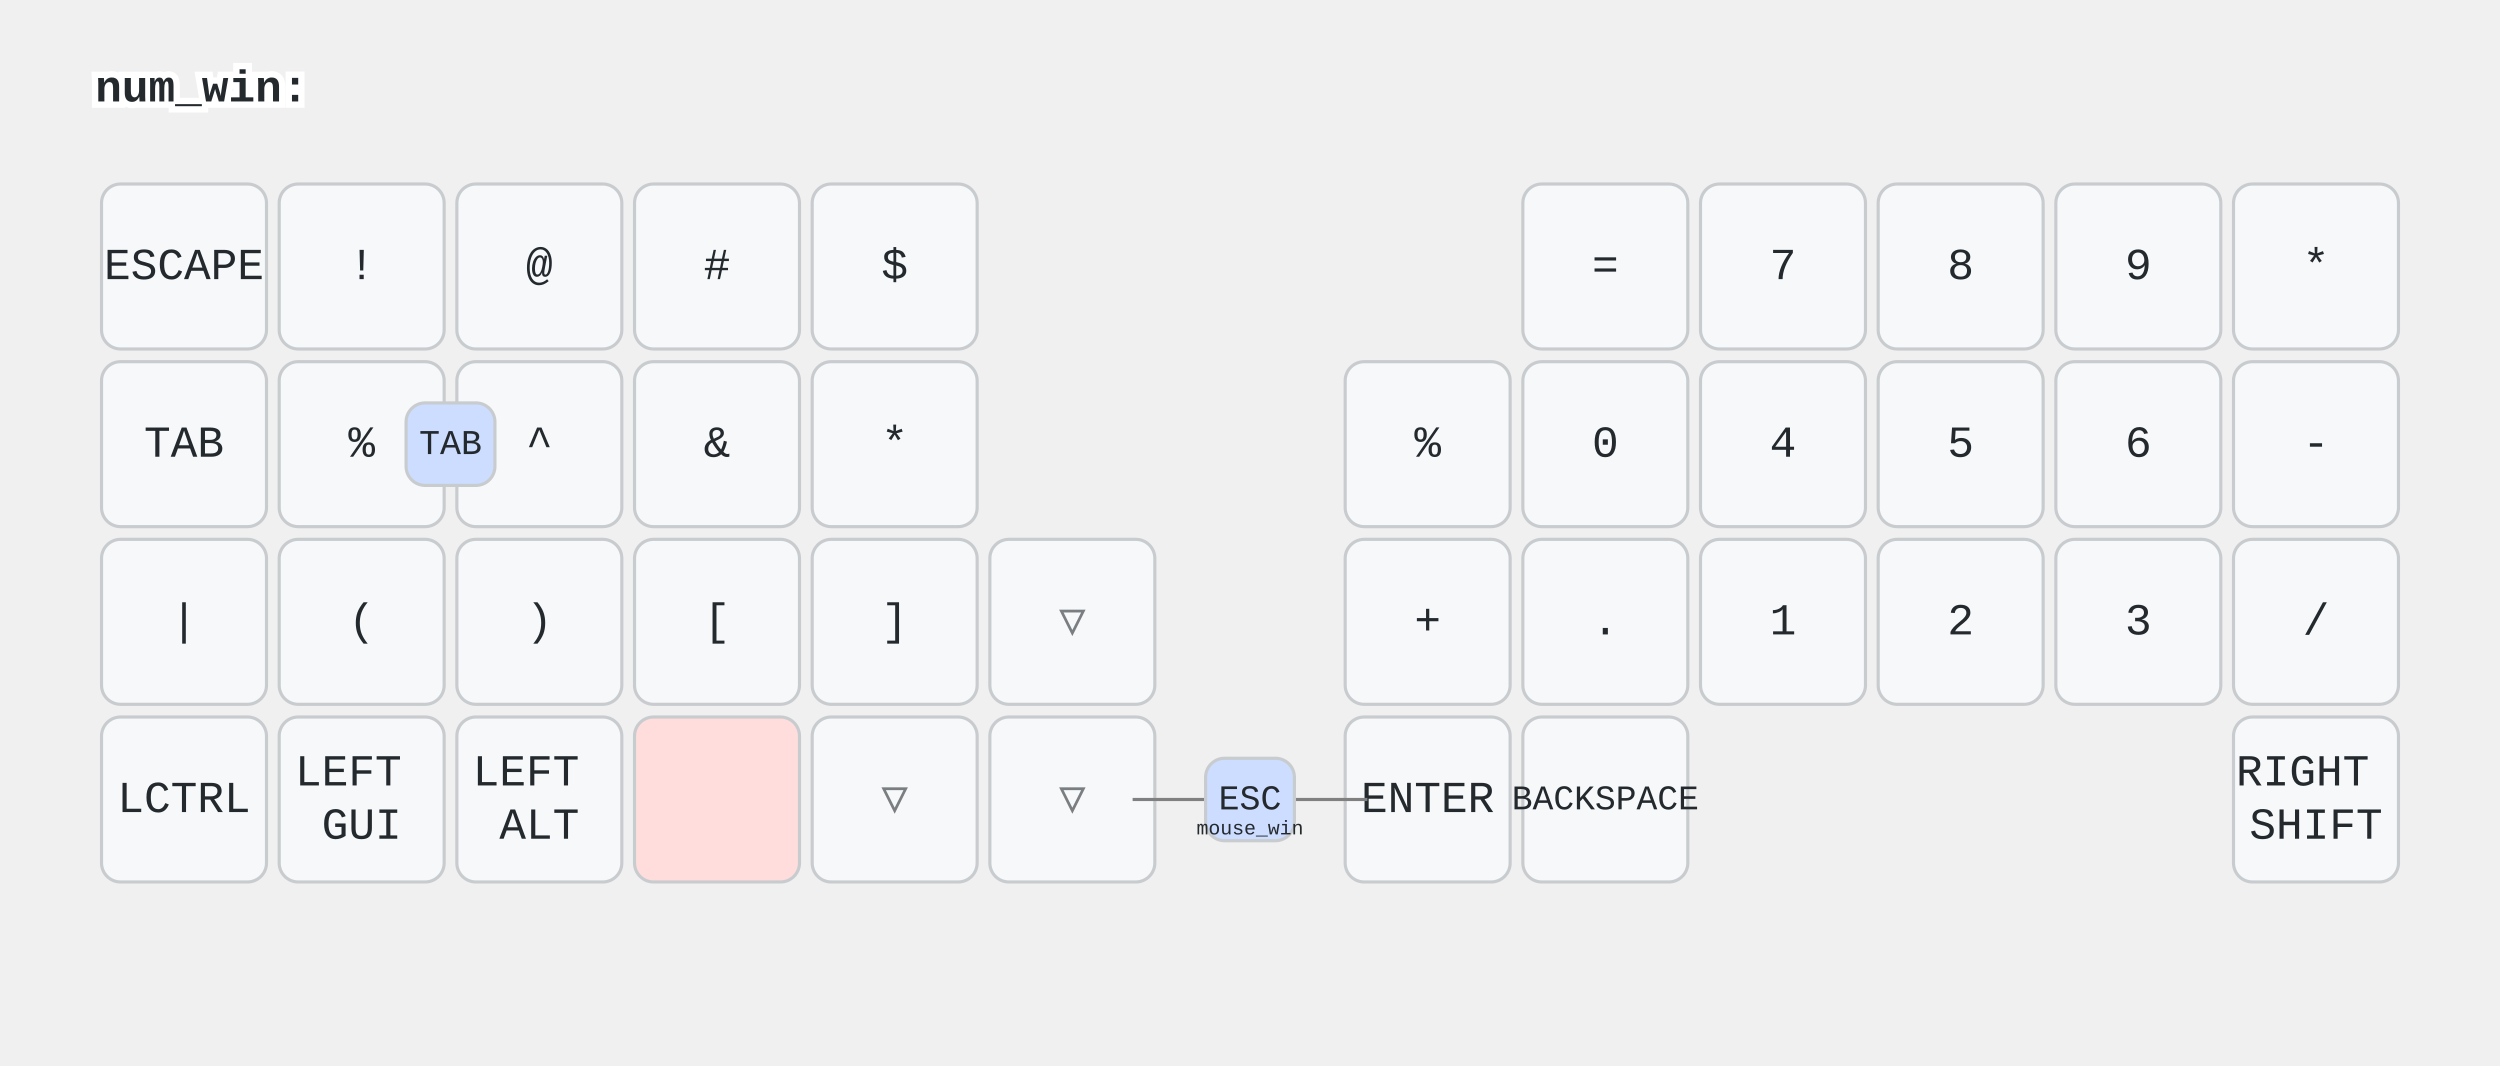
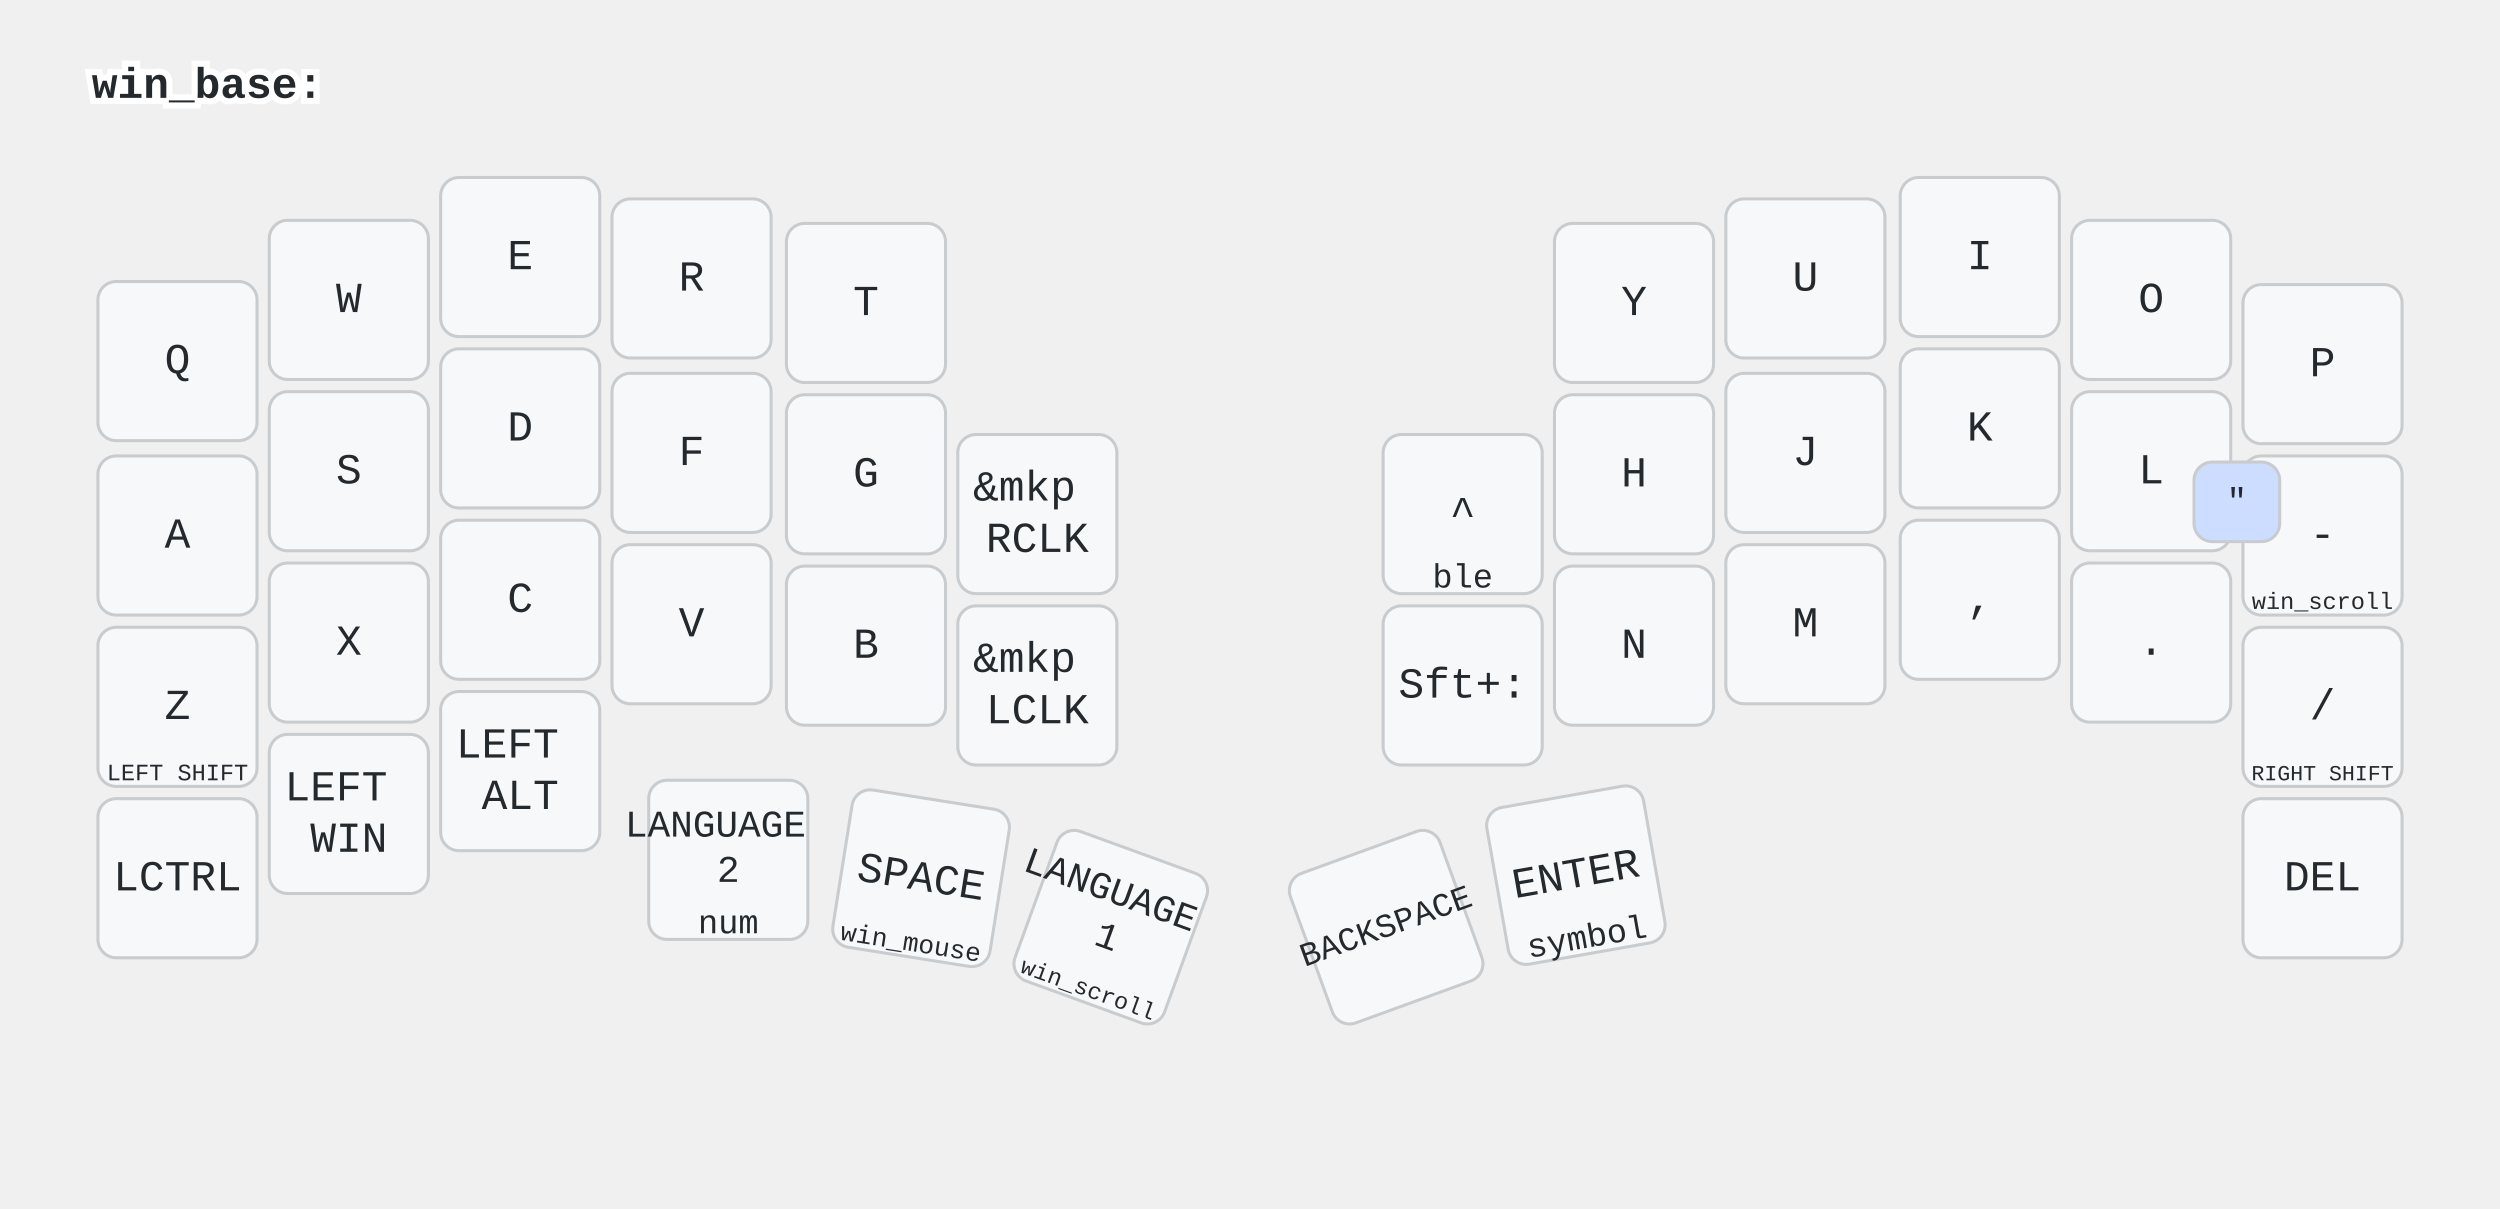
- <svg xmlns="http://www.w3.org/2000/svg" width="788" height="336" viewBox="0 0 788 336" class="keymap">
+ <svg xmlns="http://www.w3.org/2000/svg" width="817" height="395" viewBox="0 0 817 395" class="keymap">
  <style>/* inherit to force styles through use tags */
svg path {
    fill: inherit;
}

/* font and background color specifications */
svg.keymap {
    font-family: SFMono-Regular,Consolas,Liberation Mono,Menlo,monospace;
    font-size: 14px;
    font-kerning: normal;
    text-rendering: optimizeLegibility;
    fill: #24292e;
}

/* default key styling */
rect.key {
    fill: #f6f8fa;
}

rect.key, rect.combo {
    stroke: #c9cccf;
    stroke-width: 1;
}

/* default key side styling, only used is draw_key_sides is set */
rect.side {
    filter: brightness(90%);
}

/* color accent for combo boxes */
rect.combo, rect.combo-separate {
    fill: #cdf;
}

/* color accent for held keys */
rect.held, rect.combo.held {
    fill: #fdd;
}

/* color accent for ghost (optional) keys */
rect.ghost, rect.combo.ghost {
    stroke-dasharray: 4, 4;
    stroke-width: 2;
}

text {
    text-anchor: middle;
    dominant-baseline: middle;
}

/* styling for layer labels */
text.label {
    font-weight: bold;
    text-anchor: start;
    stroke: white;
    stroke-width: 4;
    paint-order: stroke;
}

/* styling for optional footer */
text.footer {
    text-anchor: end;
    dominant-baseline: auto;
    stroke: white;
    stroke-width: 4;
    paint-order: stroke;
}

/* styling for combo tap, and key non-tap label text */
text.combo, text.hold, text.shifted, text.left, text.right, text.tl, text.tr, text.bl, text.br {
    font-size: 11px;
}

text.hold, text.bl, text.br {
    text-anchor: middle;
    dominant-baseline: auto;
}

text.shifted, text.tl, text.tr {
    text-anchor: middle;
    dominant-baseline: hanging;
}

text.left, text.tl, text.bl {
    text-anchor: start;
}

text.right, text.tr, text.br {
    text-anchor: end;
}

text.layer-activator {
    text-decoration: underline;
}

/* styling for hold/shifted label text in combo box */
text.combo.hold, text.combo.shifted, text.combo.left, text.combo.right {
    font-size: 8px;
}

/* lighter symbol for transparent keys */
text.trans {
    fill: #7b7e81;
}

/* styling for combo dendrons */
path.combo {
    stroke-width: 1;
    stroke: gray;
    fill: none;
}

/* Start Tabler Icons Cleanup */
/* cannot use height/width with glyphs */
.icon-tabler &gt; path {
    fill: inherit;
    stroke: inherit;
    stroke-width: 2;
}
/* hide tabler's default box */
.icon-tabler &gt; path[stroke="none"][fill="none"] {
    visibility: hidden;
}
/* End Tabler Icons Cleanup */
</style>
-   <g transform="translate(30, 0)" class="layer-num_win">
-     <text x="0" y="28" class="label" id="num_win">num_win:</text>
+   <g transform="translate(30, 0)" class="layer-win_base">
+     <text x="0" y="28" class="label" id="win_base">win_base:</text>
    <g transform="translate(0, 56)">
-       <g transform="translate(28, 28)" class="key keypos-0">
-         <rect rx="6" ry="6" x="-26" y="-26" width="52" height="52" class="key" />
-         <text x="0" y="0" class="key tap">ESCAPE</text>
-       </g>
-       <g transform="translate(84, 28)" class="key keypos-1">
-         <rect rx="6" ry="6" x="-26" y="-26" width="52" height="52" class="key" />
-         <text x="0" y="0" class="key tap">!</text>
+       <g transform="translate(28, 62)" class="key keypos-0">
+         <rect rx="6" ry="6" x="-26" y="-26" width="52" height="52" class="key" />
+         <text x="0" y="0" class="key tap">Q</text>
+       </g>
+       <g transform="translate(84, 42)" class="key keypos-1">
+         <rect rx="6" ry="6" x="-26" y="-26" width="52" height="52" class="key" />
+         <text x="0" y="0" class="key tap">W</text>
      </g>
      <g transform="translate(140, 28)" class="key keypos-2">
        <rect rx="6" ry="6" x="-26" y="-26" width="52" height="52" class="key" />
-         <text x="0" y="0" class="key tap">@</text>
-       </g>
-       <g transform="translate(196, 28)" class="key keypos-3">
-         <rect rx="6" ry="6" x="-26" y="-26" width="52" height="52" class="key" />
-         <text x="0" y="0" class="key tap">#</text>
-       </g>
-       <g transform="translate(252, 28)" class="key keypos-4">
-         <rect rx="6" ry="6" x="-26" y="-26" width="52" height="52" class="key" />
-         <text x="0" y="0" class="key tap">$</text>
-       </g>
-       <g transform="translate(476, 28)" class="key keypos-5">
-         <rect rx="6" ry="6" x="-26" y="-26" width="52" height="52" class="key" />
-         <text x="0" y="0" class="key tap">=</text>
-       </g>
-       <g transform="translate(532, 28)" class="key keypos-6">
-         <rect rx="6" ry="6" x="-26" y="-26" width="52" height="52" class="key" />
-         <text x="0" y="0" class="key tap">7</text>
-       </g>
-       <g transform="translate(588, 28)" class="key keypos-7">
-         <rect rx="6" ry="6" x="-26" y="-26" width="52" height="52" class="key" />
-         <text x="0" y="0" class="key tap">8</text>
-       </g>
-       <g transform="translate(644, 28)" class="key keypos-8">
-         <rect rx="6" ry="6" x="-26" y="-26" width="52" height="52" class="key" />
-         <text x="0" y="0" class="key tap">9</text>
-       </g>
-       <g transform="translate(700, 28)" class="key keypos-9">
-         <rect rx="6" ry="6" x="-26" y="-26" width="52" height="52" class="key" />
-         <text x="0" y="0" class="key tap">*</text>
-       </g>
-       <g transform="translate(28, 84)" class="key keypos-10">
-         <rect rx="6" ry="6" x="-26" y="-26" width="52" height="52" class="key" />
-         <text x="0" y="0" class="key tap">TAB</text>
-       </g>
-       <g transform="translate(84, 84)" class="key keypos-11">
-         <rect rx="6" ry="6" x="-26" y="-26" width="52" height="52" class="key" />
-         <text x="0" y="0" class="key tap">%</text>
+         <text x="0" y="0" class="key tap">E</text>
+       </g>
+       <g transform="translate(196, 35)" class="key keypos-3">
+         <rect rx="6" ry="6" x="-26" y="-26" width="52" height="52" class="key" />
+         <text x="0" y="0" class="key tap">R</text>
+       </g>
+       <g transform="translate(253, 43)" class="key keypos-4">
+         <rect rx="6" ry="6" x="-26" y="-26" width="52" height="52" class="key" />
+         <text x="0" y="0" class="key tap">T</text>
+       </g>
+       <g transform="translate(504, 43)" class="key keypos-5">
+         <rect rx="6" ry="6" x="-26" y="-26" width="52" height="52" class="key" />
+         <text x="0" y="0" class="key tap">Y</text>
+       </g>
+       <g transform="translate(560, 35)" class="key keypos-6">
+         <rect rx="6" ry="6" x="-26" y="-26" width="52" height="52" class="key" />
+         <text x="0" y="0" class="key tap">U</text>
+       </g>
+       <g transform="translate(617, 28)" class="key keypos-7">
+         <rect rx="6" ry="6" x="-26" y="-26" width="52" height="52" class="key" />
+         <text x="0" y="0" class="key tap">I</text>
+       </g>
+       <g transform="translate(673, 42)" class="key keypos-8">
+         <rect rx="6" ry="6" x="-26" y="-26" width="52" height="52" class="key" />
+         <text x="0" y="0" class="key tap">O</text>
+       </g>
+       <g transform="translate(729, 63)" class="key keypos-9">
+         <rect rx="6" ry="6" x="-26" y="-26" width="52" height="52" class="key" />
+         <text x="0" y="0" class="key tap">P</text>
+       </g>
+       <g transform="translate(28, 119)" class="key keypos-10">
+         <rect rx="6" ry="6" x="-26" y="-26" width="52" height="52" class="key" />
+         <text x="0" y="0" class="key tap">A</text>
+       </g>
+       <g transform="translate(84, 98)" class="key keypos-11">
+         <rect rx="6" ry="6" x="-26" y="-26" width="52" height="52" class="key" />
+         <text x="0" y="0" class="key tap">S</text>
      </g>
      <g transform="translate(140, 84)" class="key keypos-12">
        <rect rx="6" ry="6" x="-26" y="-26" width="52" height="52" class="key" />
+         <text x="0" y="0" class="key tap">D</text>
+       </g>
+       <g transform="translate(196, 92)" class="key keypos-13">
+         <rect rx="6" ry="6" x="-26" y="-26" width="52" height="52" class="key" />
+         <text x="0" y="0" class="key tap">F</text>
+       </g>
+       <g transform="translate(253, 99)" class="key keypos-14">
+         <rect rx="6" ry="6" x="-26" y="-26" width="52" height="52" class="key" />
+         <text x="0" y="0" class="key tap">G</text>
+       </g>
+       <g transform="translate(309, 112)" class="key keypos-15">
+         <rect rx="6" ry="6" x="-26" y="-26" width="52" height="52" class="key" />
+         <text x="0" y="0" class="key tap">
+           <tspan x="0" dy="-0.6em">&amp;mkp</tspan>
+           <tspan x="0" dy="1.2em">RCLK</tspan>
+         </text>
+       </g>
+       <g transform="translate(448, 112)" class="key keypos-16">
+         <rect rx="6" ry="6" x="-26" y="-26" width="52" height="52" class="key" />
        <text x="0" y="0" class="key tap">^</text>
-       </g>
-       <g transform="translate(196, 84)" class="key keypos-13">
-         <rect rx="6" ry="6" x="-26" y="-26" width="52" height="52" class="key" />
-         <text x="0" y="0" class="key tap">&amp;</text>
-       </g>
-       <g transform="translate(252, 84)" class="key keypos-14">
-         <rect rx="6" ry="6" x="-26" y="-26" width="52" height="52" class="key" />
-         <text x="0" y="0" class="key tap">*</text>
-       </g>
-       <g transform="translate(420, 84)" class="key keypos-15">
-         <rect rx="6" ry="6" x="-26" y="-26" width="52" height="52" class="key" />
-         <text x="0" y="0" class="key tap">%</text>
-       </g>
-       <g transform="translate(476, 84)" class="key keypos-16">
-         <rect rx="6" ry="6" x="-26" y="-26" width="52" height="52" class="key" />
-         <text x="0" y="0" class="key tap">0</text>
-       </g>
-       <g transform="translate(532, 84)" class="key keypos-17">
-         <rect rx="6" ry="6" x="-26" y="-26" width="52" height="52" class="key" />
-         <text x="0" y="0" class="key tap">4</text>
-       </g>
-       <g transform="translate(588, 84)" class="key keypos-18">
-         <rect rx="6" ry="6" x="-26" y="-26" width="52" height="52" class="key" />
-         <text x="0" y="0" class="key tap">5</text>
-       </g>
-       <g transform="translate(644, 84)" class="key keypos-19">
-         <rect rx="6" ry="6" x="-26" y="-26" width="52" height="52" class="key" />
-         <text x="0" y="0" class="key tap">6</text>
-       </g>
-       <g transform="translate(700, 84)" class="key keypos-20">
+         <text x="0" y="24" class="key hold">ble</text>
+       </g>
+       <g transform="translate(504, 99)" class="key keypos-17">
+         <rect rx="6" ry="6" x="-26" y="-26" width="52" height="52" class="key" />
+         <text x="0" y="0" class="key tap">H</text>
+       </g>
+       <g transform="translate(560, 92)" class="key keypos-18">
+         <rect rx="6" ry="6" x="-26" y="-26" width="52" height="52" class="key" />
+         <text x="0" y="0" class="key tap">J</text>
+       </g>
+       <g transform="translate(617, 84)" class="key keypos-19">
+         <rect rx="6" ry="6" x="-26" y="-26" width="52" height="52" class="key" />
+         <text x="0" y="0" class="key tap">K</text>
+       </g>
+       <g transform="translate(673, 98)" class="key keypos-20">
+         <rect rx="6" ry="6" x="-26" y="-26" width="52" height="52" class="key" />
+         <text x="0" y="0" class="key tap">L</text>
+       </g>
+       <g transform="translate(729, 119)" class="key keypos-21">
        <rect rx="6" ry="6" x="-26" y="-26" width="52" height="52" class="key" />
        <text x="0" y="0" class="key tap">-</text>
-       </g>
-       <g transform="translate(28, 140)" class="key keypos-21">
-         <rect rx="6" ry="6" x="-26" y="-26" width="52" height="52" class="key" />
-         <text x="0" y="0" class="key tap">|</text>
-       </g>
-       <g transform="translate(84, 140)" class="key keypos-22">
-         <rect rx="6" ry="6" x="-26" y="-26" width="52" height="52" class="key" />
-         <text x="0" y="0" class="key tap">(</text>
-       </g>
-       <g transform="translate(140, 140)" class="key keypos-23">
-         <rect rx="6" ry="6" x="-26" y="-26" width="52" height="52" class="key" />
-         <text x="0" y="0" class="key tap">)</text>
-       </g>
-       <g transform="translate(196, 140)" class="key keypos-24">
-         <rect rx="6" ry="6" x="-26" y="-26" width="52" height="52" class="key" />
-         <text x="0" y="0" class="key tap">[</text>
-       </g>
-       <g transform="translate(252, 140)" class="key keypos-25">
-         <rect rx="6" ry="6" x="-26" y="-26" width="52" height="52" class="key" />
-         <text x="0" y="0" class="key tap">]</text>
-       </g>
-       <g transform="translate(308, 140)" class="key trans keypos-26">
-         <rect rx="6" ry="6" x="-26" y="-26" width="52" height="52" class="key trans" />
-         <text x="0" y="0" class="key trans tap">▽</text>
-       </g>
-       <g transform="translate(420, 140)" class="key keypos-27">
-         <rect rx="6" ry="6" x="-26" y="-26" width="52" height="52" class="key" />
-         <text x="0" y="0" class="key tap">+</text>
-       </g>
-       <g transform="translate(476, 140)" class="key keypos-28">
+         <text x="0" y="24" class="key hold">
+           <tspan style="font-size: 70%">win_scroll</tspan>
+         </text>
+       </g>
+       <g transform="translate(28, 175)" class="key keypos-22">
+         <rect rx="6" ry="6" x="-26" y="-26" width="52" height="52" class="key" />
+         <text x="0" y="0" class="key tap">Z</text>
+         <text x="0" y="24" class="key hold">
+           <tspan style="font-size: 70%">LEFT SHIFT</tspan>
+         </text>
+       </g>
+       <g transform="translate(84, 154)" class="key keypos-23">
+         <rect rx="6" ry="6" x="-26" y="-26" width="52" height="52" class="key" />
+         <text x="0" y="0" class="key tap">X</text>
+       </g>
+       <g transform="translate(140, 140)" class="key keypos-24">
+         <rect rx="6" ry="6" x="-26" y="-26" width="52" height="52" class="key" />
+         <text x="0" y="0" class="key tap">C</text>
+       </g>
+       <g transform="translate(196, 148)" class="key keypos-25">
+         <rect rx="6" ry="6" x="-26" y="-26" width="52" height="52" class="key" />
+         <text x="0" y="0" class="key tap">V</text>
+       </g>
+       <g transform="translate(253, 155)" class="key keypos-26">
+         <rect rx="6" ry="6" x="-26" y="-26" width="52" height="52" class="key" />
+         <text x="0" y="0" class="key tap">B</text>
+       </g>
+       <g transform="translate(309, 168)" class="key keypos-27">
+         <rect rx="6" ry="6" x="-26" y="-26" width="52" height="52" class="key" />
+         <text x="0" y="0" class="key tap">
+           <tspan x="0" dy="-0.6em">&amp;mkp</tspan>
+           <tspan x="0" dy="1.2em">LCLK</tspan>
+         </text>
+       </g>
+       <g transform="translate(448, 168)" class="key keypos-28">
+         <rect rx="6" ry="6" x="-26" y="-26" width="52" height="52" class="key" />
+         <text x="0" y="0" class="key tap">Sft+:</text>
+       </g>
+       <g transform="translate(504, 155)" class="key keypos-29">
+         <rect rx="6" ry="6" x="-26" y="-26" width="52" height="52" class="key" />
+         <text x="0" y="0" class="key tap">N</text>
+       </g>
+       <g transform="translate(560, 148)" class="key keypos-30">
+         <rect rx="6" ry="6" x="-26" y="-26" width="52" height="52" class="key" />
+         <text x="0" y="0" class="key tap">M</text>
+       </g>
+       <g transform="translate(617, 140)" class="key keypos-31">
+         <rect rx="6" ry="6" x="-26" y="-26" width="52" height="52" class="key" />
+         <text x="0" y="0" class="key tap">,</text>
+       </g>
+       <g transform="translate(673, 154)" class="key keypos-32">
        <rect rx="6" ry="6" x="-26" y="-26" width="52" height="52" class="key" />
        <text x="0" y="0" class="key tap">.</text>
      </g>
-       <g transform="translate(532, 140)" class="key keypos-29">
-         <rect rx="6" ry="6" x="-26" y="-26" width="52" height="52" class="key" />
-         <text x="0" y="0" class="key tap">1</text>
-       </g>
-       <g transform="translate(588, 140)" class="key keypos-30">
-         <rect rx="6" ry="6" x="-26" y="-26" width="52" height="52" class="key" />
-         <text x="0" y="0" class="key tap">2</text>
-       </g>
-       <g transform="translate(644, 140)" class="key keypos-31">
-         <rect rx="6" ry="6" x="-26" y="-26" width="52" height="52" class="key" />
-         <text x="0" y="0" class="key tap">3</text>
-       </g>
-       <g transform="translate(700, 140)" class="key keypos-32">
+       <g transform="translate(729, 175)" class="key keypos-33">
        <rect rx="6" ry="6" x="-26" y="-26" width="52" height="52" class="key" />
        <text x="0" y="0" class="key tap">/</text>
-       </g>
-       <g transform="translate(28, 196)" class="key keypos-33">
+         <text x="0" y="24" class="key hold">
+           <tspan style="font-size: 64%">RIGHT SHIFT</tspan>
+         </text>
+       </g>
+       <g transform="translate(28, 231)" class="key keypos-34">
        <rect rx="6" ry="6" x="-26" y="-26" width="52" height="52" class="key" />
        <text x="0" y="0" class="key tap">LCTRL</text>
      </g>
-       <g transform="translate(84, 196)" class="key keypos-34">
+       <g transform="translate(84, 210)" class="key keypos-35">
        <rect rx="6" ry="6" x="-26" y="-26" width="52" height="52" class="key" />
        <text x="0" y="0" class="key tap">
          <tspan x="0" dy="-0.6em">LEFT</tspan>
-           <tspan x="0" dy="1.2em">GUI</tspan>
-         </text>
-       </g>
-       <g transform="translate(140, 196)" class="key keypos-35">
+           <tspan x="0" dy="1.2em">WIN</tspan>
+         </text>
+       </g>
+       <g transform="translate(140, 196)" class="key keypos-36">
        <rect rx="6" ry="6" x="-26" y="-26" width="52" height="52" class="key" />
        <text x="0" y="0" class="key tap">
          <tspan x="0" dy="-0.6em">LEFT</tspan>
          <tspan x="0" dy="1.2em">ALT</tspan>
        </text>
      </g>
-       <g transform="translate(196, 196)" class="key held keypos-36">
-         <rect rx="6" ry="6" x="-26" y="-26" width="52" height="52" class="key held" />
-       </g>
-       <g transform="translate(252, 196)" class="key trans keypos-37">
-         <rect rx="6" ry="6" x="-26" y="-26" width="52" height="52" class="key trans" />
-         <text x="0" y="0" class="key trans tap">▽</text>
-       </g>
-       <g transform="translate(308, 196)" class="key trans keypos-38">
-         <rect rx="6" ry="6" x="-26" y="-26" width="52" height="52" class="key trans" />
-         <text x="0" y="0" class="key trans tap">▽</text>
-       </g>
-       <g transform="translate(420, 196)" class="key keypos-39">
+       <g transform="translate(208, 225)" class="key keypos-37">
+         <rect rx="6" ry="6" x="-26" y="-26" width="52" height="52" class="key" />
+         <text x="0" y="0" class="key tap">
+           <tspan x="0" dy="-0.9em" style="font-size: 88%">LANGUAGE</tspan>
+           <tspan x="0" dy="1.2em" style="font-size: 88%">2</tspan>
+         </text>
+         <text x="0" y="24" class="key hold">num</text>
+       </g>
+       <g transform="translate(271, 231) rotate(9.0)" class="key keypos-38">
+         <rect rx="6" ry="6" x="-26" y="-26" width="52" height="52" class="key" />
+         <text x="0" y="0" class="key tap">SPACE</text>
+         <text x="0" y="24" class="key hold">
+           <tspan style="font-size: 78%">win_mouse</tspan>
+         </text>
+       </g>
+       <g transform="translate(333, 247) rotate(20.0)" class="key keypos-39">
+         <rect rx="6" ry="6" x="-26" y="-26" width="52" height="52" class="key" />
+         <text x="0" y="0" class="key tap">
+           <tspan x="0" dy="-0.9em" style="font-size: 88%">LANGUAGE</tspan>
+           <tspan x="0" dy="1.2em" style="font-size: 88%">1</tspan>
+         </text>
+         <text x="0" y="24" class="key hold">
+           <tspan style="font-size: 70%">win_scroll</tspan>
+         </text>
+       </g>
+       <g transform="translate(423, 247) rotate(-20.0)" class="key keypos-40">
+         <rect rx="6" ry="6" x="-26" y="-26" width="52" height="52" class="key" />
+         <text x="0" y="0" class="key tap">
+           <tspan style="font-size: 78%">BACKSPACE</tspan>
+         </text>
+       </g>
+       <g transform="translate(485, 230) rotate(-10.0)" class="key keypos-41">
        <rect rx="6" ry="6" x="-26" y="-26" width="52" height="52" class="key" />
        <text x="0" y="0" class="key tap">ENTER</text>
-       </g>
-       <g transform="translate(476, 196)" class="key keypos-40">
-         <rect rx="6" ry="6" x="-26" y="-26" width="52" height="52" class="key" />
-         <text x="0" y="0" class="key tap">
-           <tspan style="font-size: 78%">BACKSPACE</tspan>
-         </text>
-       </g>
-       <g transform="translate(700, 196)" class="key keypos-41">
-         <rect rx="6" ry="6" x="-26" y="-26" width="52" height="52" class="key" />
-         <text x="0" y="0" class="key tap">
-           <tspan x="0" dy="-0.6em">RIGHT</tspan>
-           <tspan x="0" dy="1.2em">SHIFT</tspan>
-         </text>
+         <text x="0" y="24" class="key hold">symbol</text>
+       </g>
+       <g transform="translate(729, 231)" class="key keypos-42">
+         <rect rx="6" ry="6" x="-26" y="-26" width="52" height="52" class="key" />
+         <text x="0" y="0" class="key tap">DEL</text>
      </g>
      <g class="combo combopos-0">
-         <path d="M364,196 l37,0" class="combo" />
-         <path d="M364,196 l-37,0" class="combo" />
-         <rect rx="6" ry="6" x="350" y="183" width="28" height="26" class="combo" />
-         <text x="364" y="196" class="combo tap">ESC</text>
-         <text x="364" y="207" class="combo hold">
-           <tspan style="font-size: 78%">mouse_win</tspan>
-         </text>
-       </g>
-       <g class="combo combopos-1">
-         <rect rx="6" ry="6" x="98" y="71" width="28" height="26" class="combo" />
-         <text x="112" y="84" class="combo tap">TAB</text>
+         <rect rx="6" ry="6" x="687" y="95" width="28" height="26" class="combo" />
+         <text x="701" y="108" class="combo tap">"</text>
      </g>
    </g>
  </g>
</svg>
